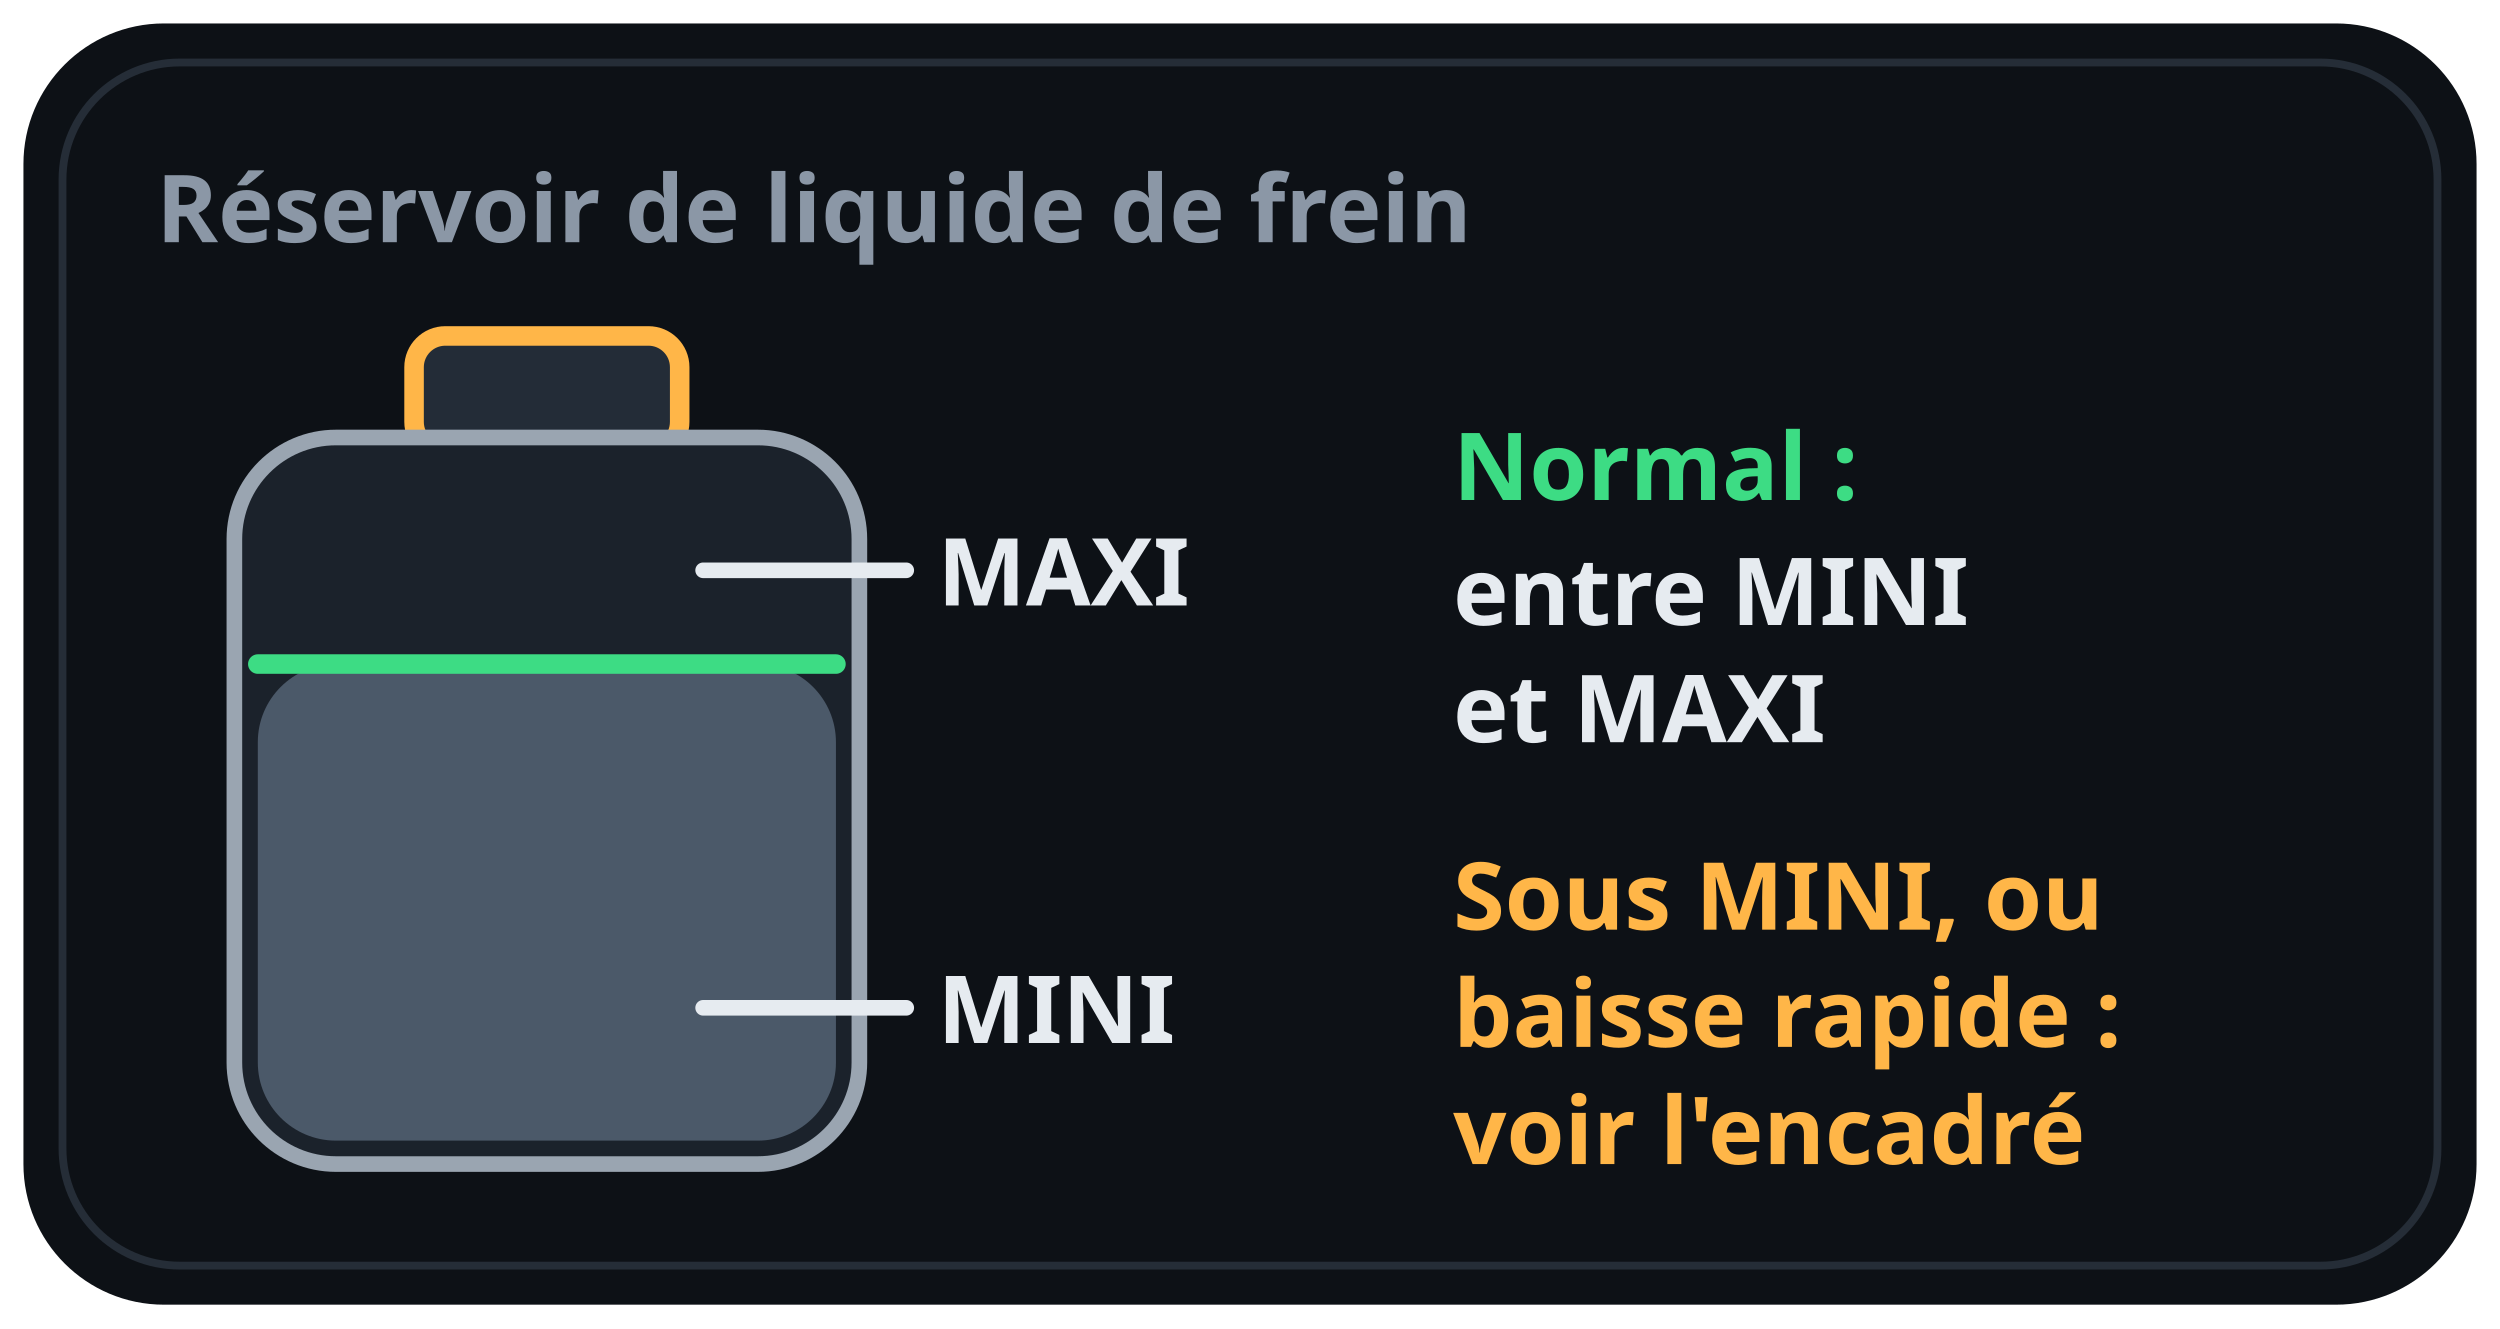
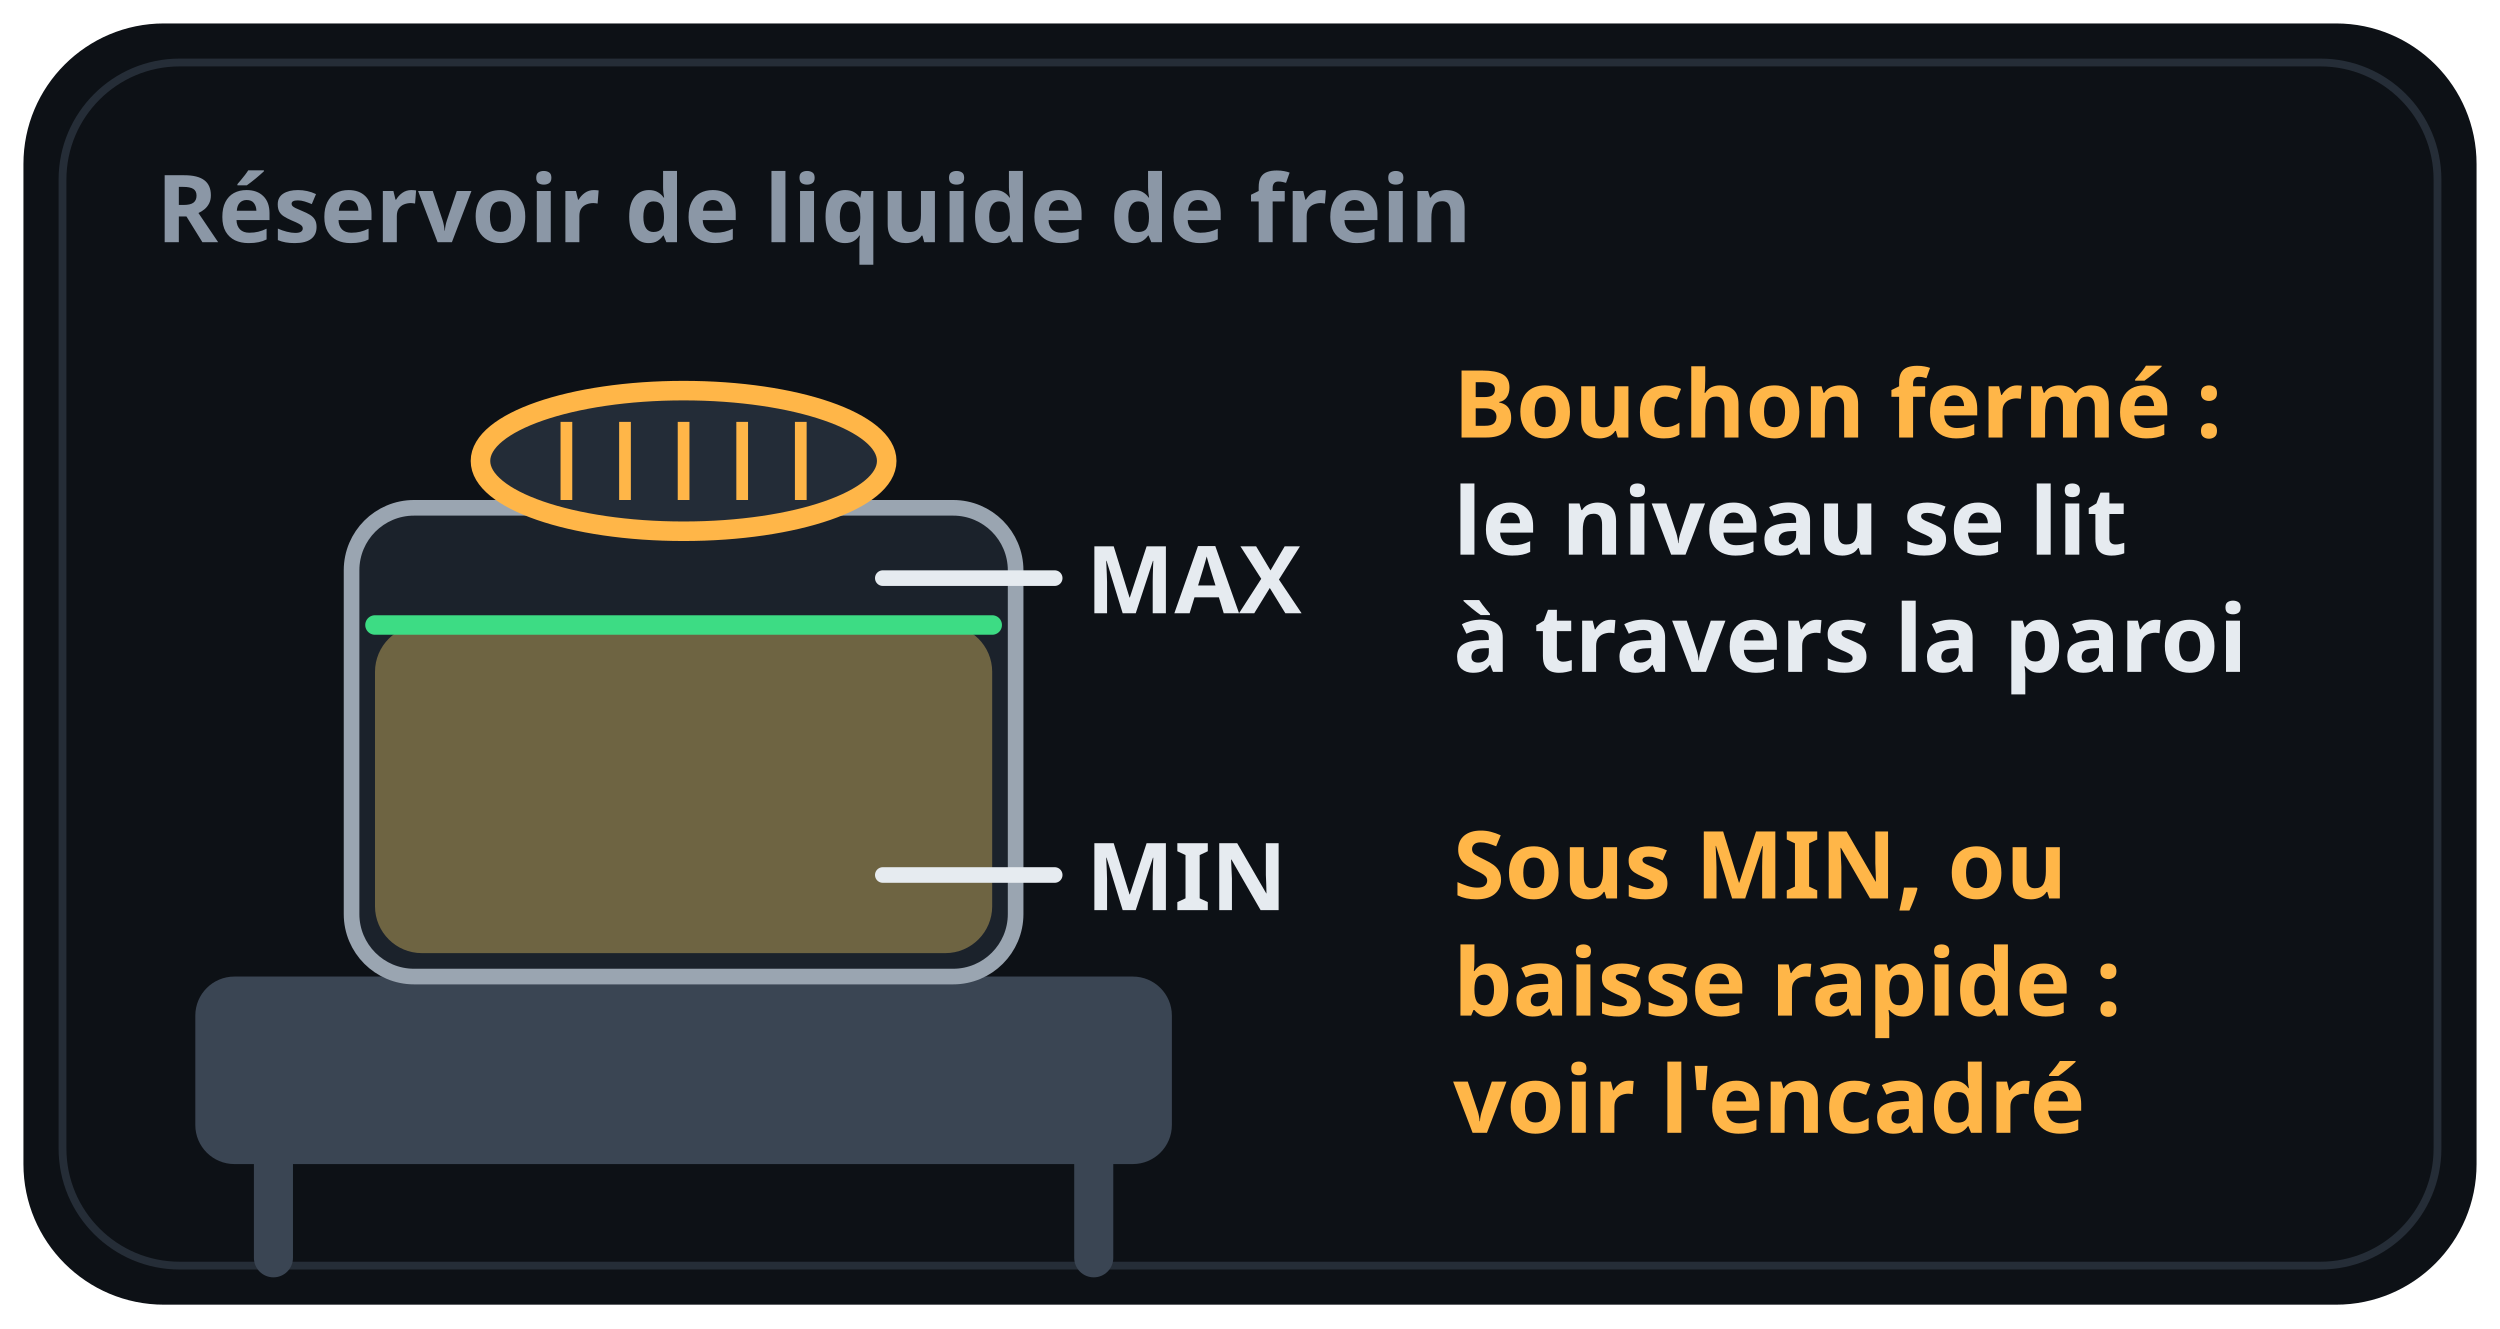
<svg xmlns="http://www.w3.org/2000/svg" viewBox="0 0 640 340">
  <rect x="6" y="6" width="628" height="328" rx="36" fill="#0d1116" />
  <rect x="16" y="16" width="608" height="308" rx="30" fill="none" stroke="#252d37" stroke-width="2" />
  <text x="40" y="62" text-anchor="start" font-size="24" font-weight="600" fill="#8b97a6" font-family="system-ui,sans-serif">Réservoir de liquide de frein</text>
-   <rect x="106" y="86" width="68" height="30" rx="8" fill="#232c37" stroke="#ffb648" stroke-width="5" />
-   <rect x="60" y="112" width="160" height="186" rx="26" fill="#1b222b" stroke="#9aa5b1" stroke-width="4" />
-   <rect x="66" y="170" width="148" height="122" rx="20" fill="#5b6b7d" opacity=".75" />
-   <line x1="66" y1="170" x2="214" y2="170" stroke="#3ddc84" stroke-width="5" stroke-linecap="round" />
-   <line x1="180" y1="146" x2="232" y2="146" stroke="#e6ebf0" stroke-width="4" stroke-linecap="round" />
-   <text x="240" y="155" text-anchor="start" font-size="24" font-weight="700" fill="#e6ebf0" font-family="system-ui,sans-serif">MAXI</text>
-   <line x1="180" y1="258" x2="232" y2="258" stroke="#e6ebf0" stroke-width="4" stroke-linecap="round" />
-   <text x="240" y="267" text-anchor="start" font-size="24" font-weight="700" fill="#e6ebf0" font-family="system-ui,sans-serif">MINI</text>
-   <text x="372" y="128" text-anchor="start" font-size="24" font-weight="700" fill="#3ddc84" font-family="system-ui,sans-serif">Normal :</text>
-   <text x="372" y="160" text-anchor="start" font-size="24" font-weight="600" fill="#e6ebf0" font-family="system-ui,sans-serif">entre MINI</text>
-   <text x="372" y="190" text-anchor="start" font-size="24" font-weight="600" fill="#e6ebf0" font-family="system-ui,sans-serif">et MAXI</text>
-   <text x="372" y="238" text-anchor="start" font-size="24" font-weight="700" fill="#ffb648" font-family="system-ui,sans-serif">Sous MINI, ou</text>
-   <text x="372" y="268" text-anchor="start" font-size="24" font-weight="700" fill="#ffb648" font-family="system-ui,sans-serif">baisse rapide :</text>
-   <text x="372" y="298" text-anchor="start" font-size="24" font-weight="700" fill="#ffb648" font-family="system-ui,sans-serif">voir l'encadré</text>
+   <rect x="50" y="250" width="250" height="48" rx="10" fill="#3a4553" />
+   <path d="M70 298 L70 322 M280 298 L280 322" stroke="#3a4553" stroke-width="10" stroke-linecap="round" />
+   <rect x="90" y="130" width="170" height="120" rx="16" fill="#1b222b" stroke="#9aa5b1" stroke-width="4" />
+   <rect x="96" y="160" width="158" height="84" rx="12" fill="#8a7a4a" opacity=".75" />
+   <line x1="96" y1="160" x2="254" y2="160" stroke="#3ddc84" stroke-width="5" stroke-linecap="round" />
+   <ellipse cx="175" cy="118" rx="52" ry="18" fill="#232c37" stroke="#ffb648" stroke-width="5" />
+   <line x1="145" y1="108" x2="145" y2="128" stroke="#ffb648" stroke-width="3" />
+   <line x1="160" y1="108" x2="160" y2="128" stroke="#ffb648" stroke-width="3" />
+   <line x1="175" y1="108" x2="175" y2="128" stroke="#ffb648" stroke-width="3" />
+   <line x1="190" y1="108" x2="190" y2="128" stroke="#ffb648" stroke-width="3" />
+   <line x1="205" y1="108" x2="205" y2="128" stroke="#ffb648" stroke-width="3" />
+   <line x1="226" y1="148" x2="270" y2="148" stroke="#e6ebf0" stroke-width="4" stroke-linecap="round" />
+   <text x="278" y="157" text-anchor="start" font-size="24" font-weight="700" fill="#e6ebf0" font-family="system-ui,sans-serif">MAX</text>
+   <line x1="226" y1="224" x2="270" y2="224" stroke="#e6ebf0" stroke-width="4" stroke-linecap="round" />
+   <text x="278" y="233" text-anchor="start" font-size="24" font-weight="700" fill="#e6ebf0" font-family="system-ui,sans-serif">MIN</text>
+   <text x="372" y="112" text-anchor="start" font-size="24" font-weight="700" fill="#ffb648" font-family="system-ui,sans-serif">Bouchon fermé :</text>
+   <text x="372" y="142" text-anchor="start" font-size="24" font-weight="600" fill="#e6ebf0" font-family="system-ui,sans-serif">le niveau se lit</text>
+   <text x="372" y="172" text-anchor="start" font-size="24" font-weight="600" fill="#e6ebf0" font-family="system-ui,sans-serif">à travers la paroi</text>
+   <text x="372" y="230" text-anchor="start" font-size="24" font-weight="700" fill="#ffb648" font-family="system-ui,sans-serif">Sous MIN, ou</text>
+   <text x="372" y="260" text-anchor="start" font-size="24" font-weight="700" fill="#ffb648" font-family="system-ui,sans-serif">baisse rapide :</text>
+   <text x="372" y="290" text-anchor="start" font-size="24" font-weight="700" fill="#ffb648" font-family="system-ui,sans-serif">voir l'encadré</text>
</svg>
